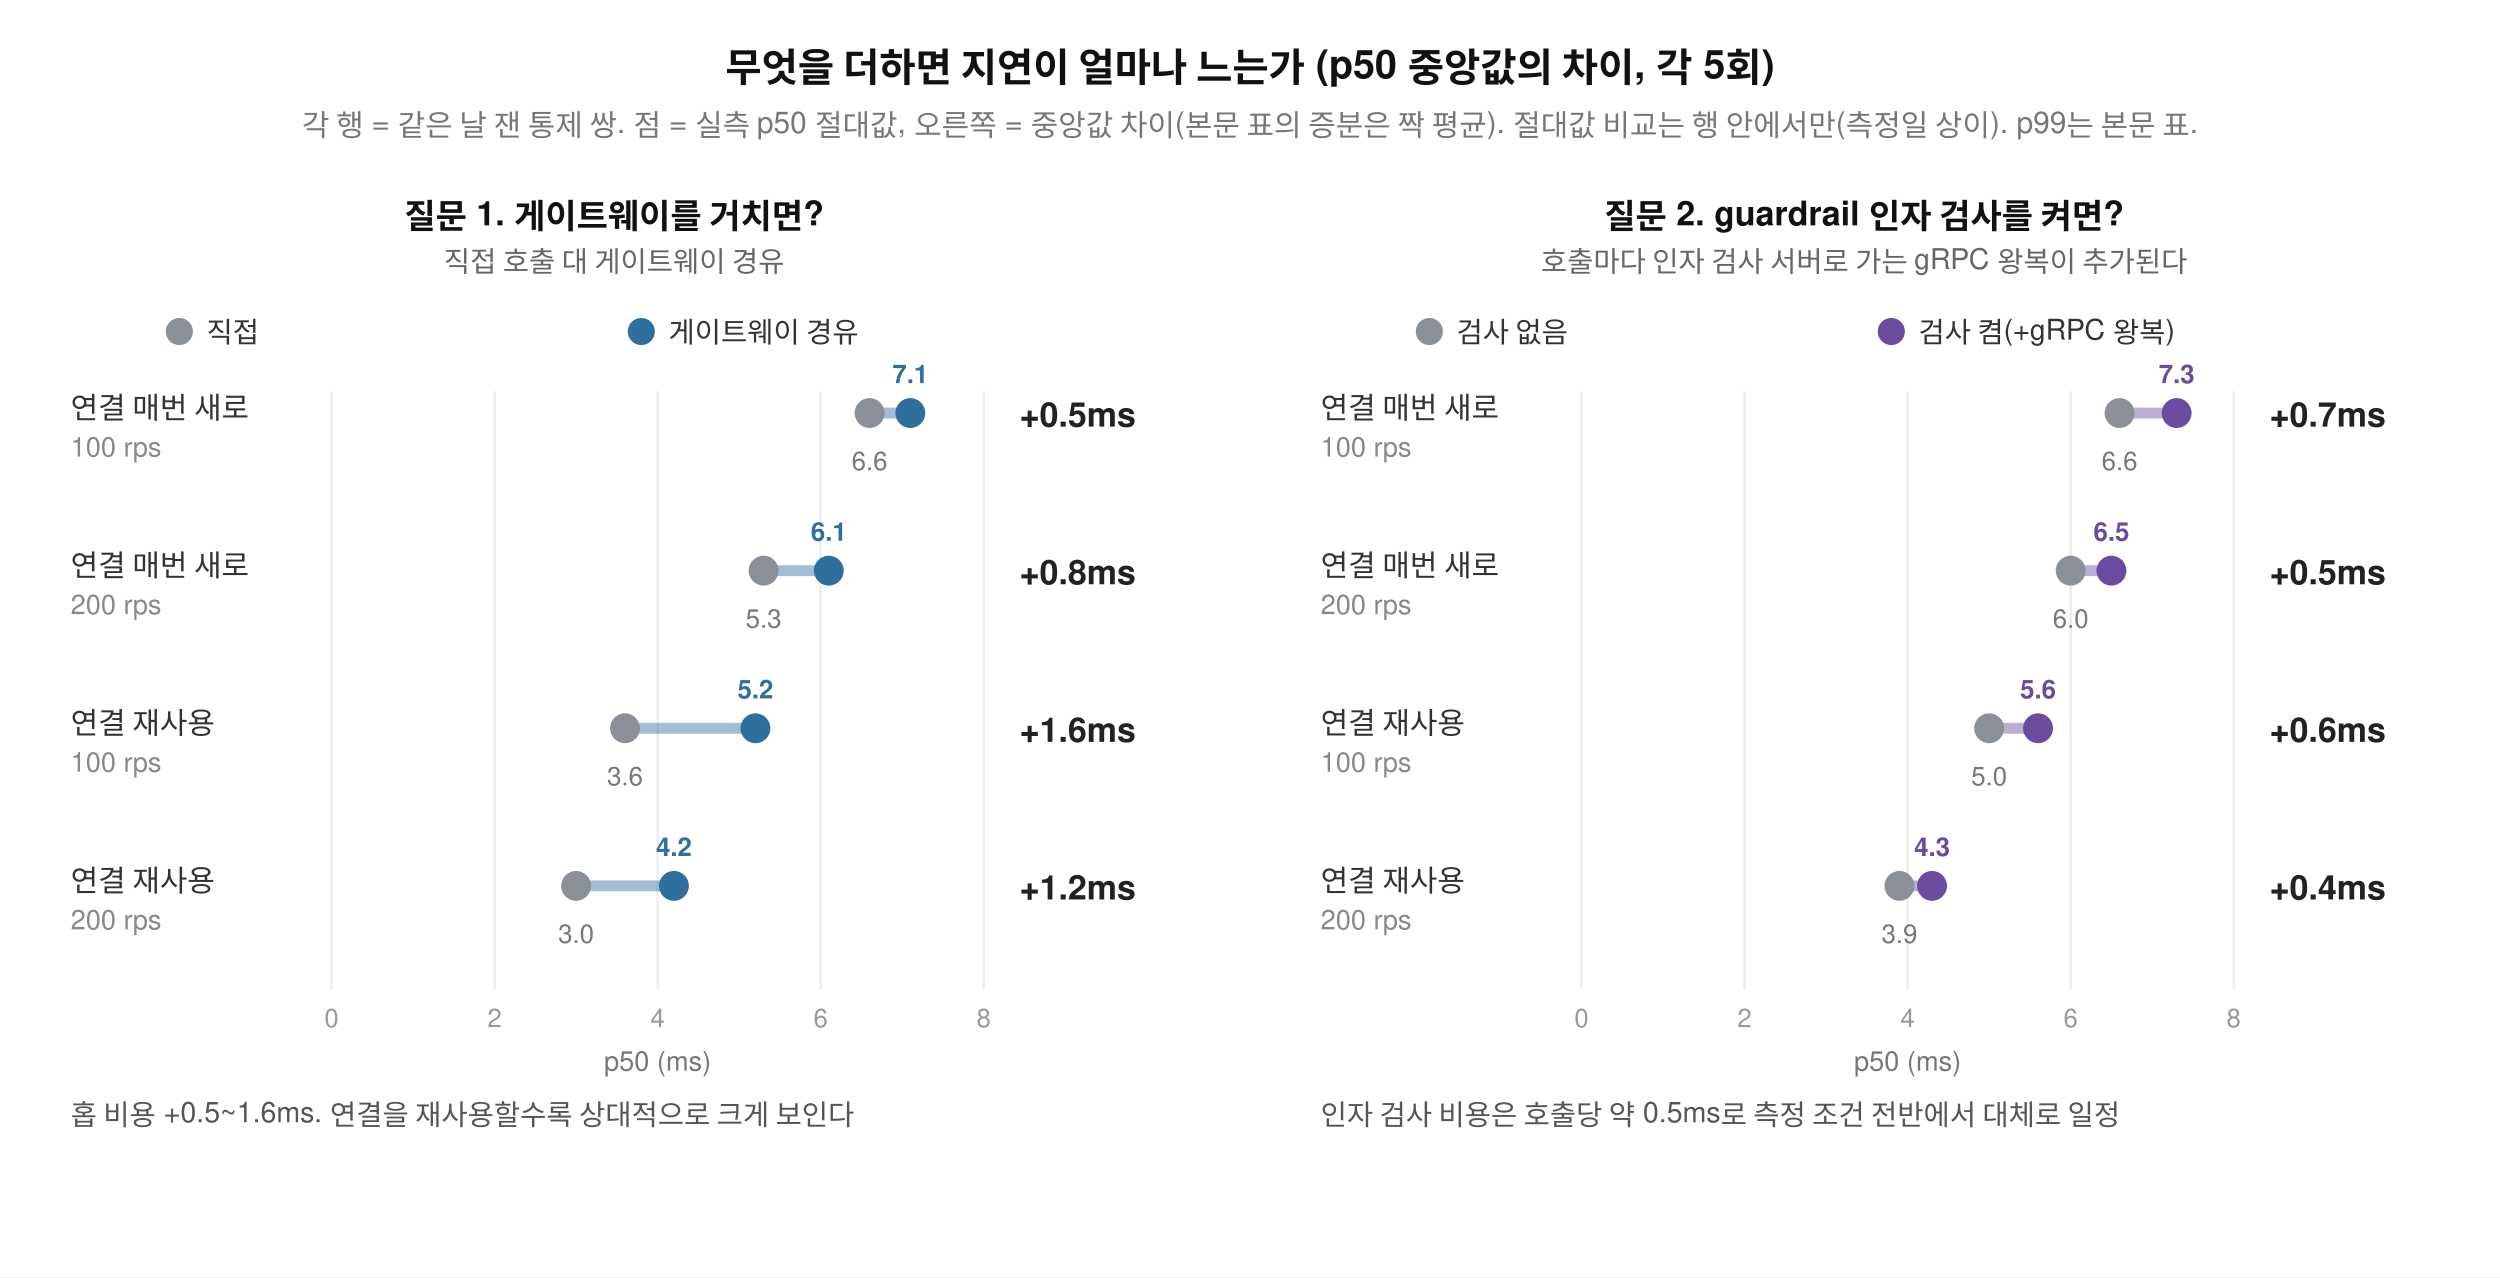
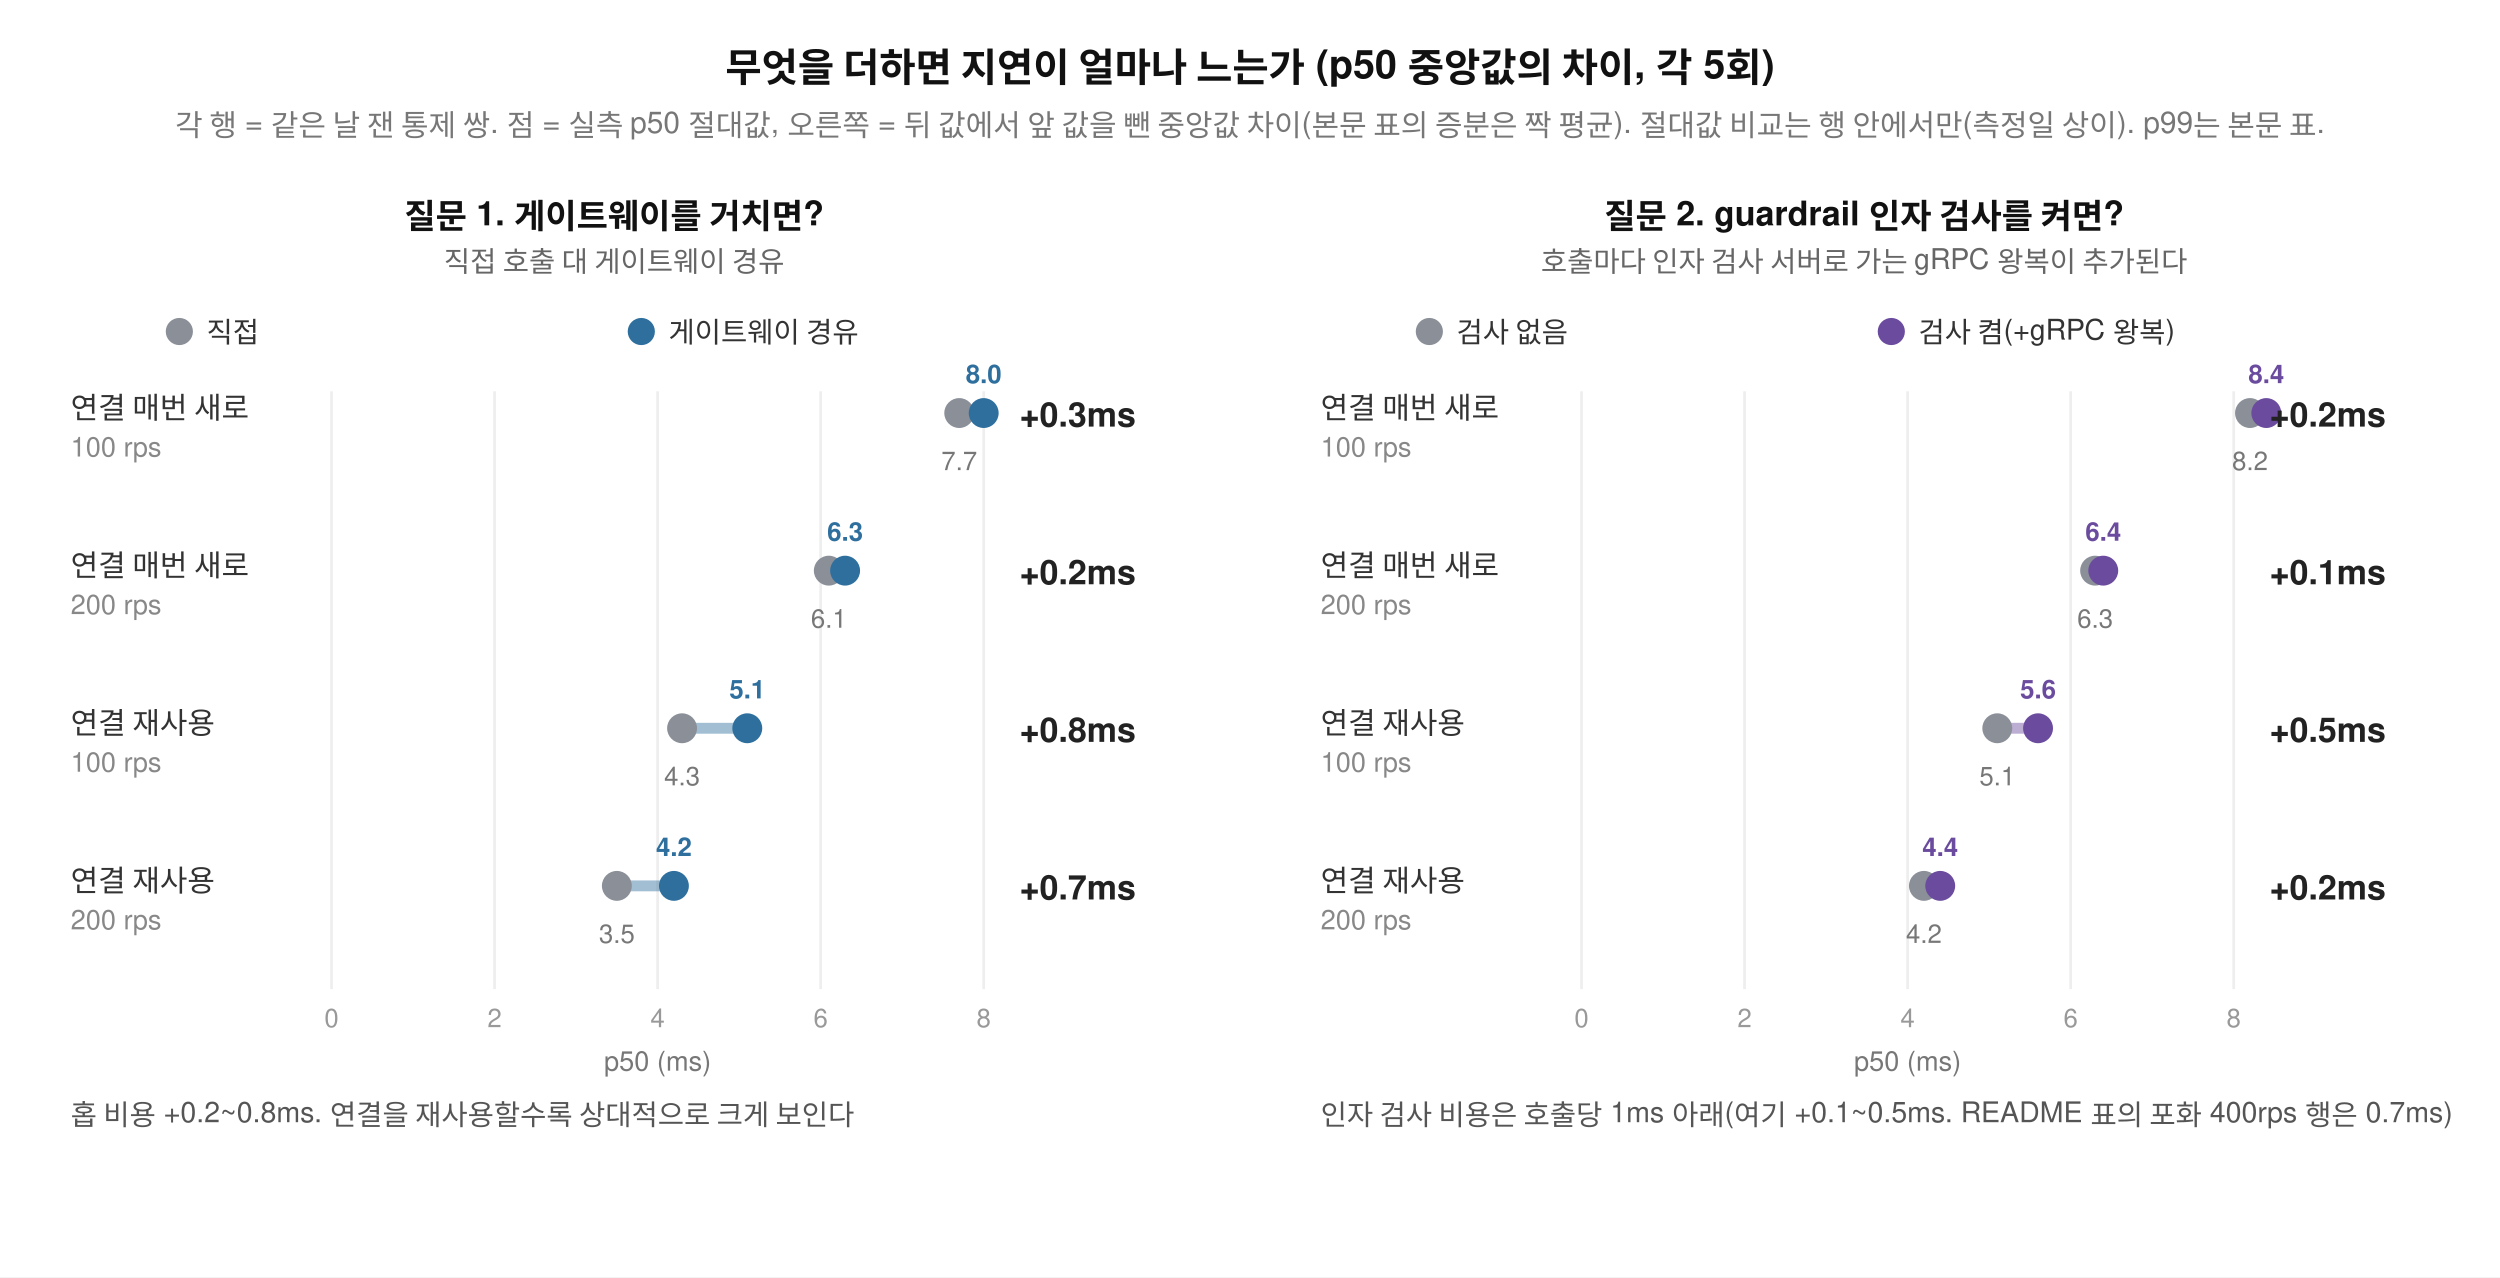
<svg xmlns="http://www.w3.org/2000/svg" viewBox="0 0 920 470" font-family="Helvetica, Arial, sans-serif">
  <rect width="920" height="470" fill="white" />
  <text x="460.0" y="30" font-size="14.5" fill="#111" text-anchor="middle" font-weight="bold">무엇을 더하면 지연이 얼마나 느는가 (p50 중앙값의 차이, 각 5회)</text>
-   <text x="460.0" y="50" font-size="11" fill="#777" text-anchor="middle">각 행 = 같은 날 잰 통제 쌍. 점 = 실측 p50 절대값, 오른쪽 = 중앙값 차이(본문 표의 증분은 짝 평균). 절대값 비교는 행 안에서만(측정일 상이). p99는 본문 표.</text>
+   <text x="460.0" y="50" font-size="11" fill="#777" text-anchor="middle">각 행 = 같은 날 잰 통제 쌍. 점 = 실측 p50 절대값, 오른쪽 = 뒤 값에서 앞 값을 뺀 중앙값 차이(본문 표의 증분은 짝 평균). 절대값 비교는 행 안에서만(측정일 상이). p99는 본문 표.</text>
  <text x="226.0" y="84" font-size="12.5" fill="#111" text-anchor="middle" font-weight="bold">질문 1. 게이트웨이를 거치면?</text>
  <text x="226.0" y="100" font-size="10.5" fill="#666" text-anchor="middle">직접 호출 대 게이트웨이 경유</text>
  <circle cx="66" cy="122" r="5" fill="#8a8f98" />
  <text x="76" y="126" font-size="10.5" fill="#333">직접</text>
  <circle cx="236" cy="122" r="5" fill="#2e6f9e" />
  <text x="246" y="126" font-size="10.5" fill="#333">게이트웨이 경유</text>
  <line x1="122.0" y1="144" x2="122.0" y2="364" stroke="#eee" />
  <text x="122.0" y="378" font-size="9.5" fill="#999" text-anchor="middle">0</text>
  <line x1="182.0" y1="144" x2="182.0" y2="364" stroke="#eee" />
  <text x="182.0" y="378" font-size="9.5" fill="#999" text-anchor="middle">2</text>
  <line x1="242.0" y1="144" x2="242.0" y2="364" stroke="#eee" />
  <text x="242.0" y="378" font-size="9.5" fill="#999" text-anchor="middle">4</text>
  <line x1="302.0" y1="144" x2="302.0" y2="364" stroke="#eee" />
  <text x="302.0" y="378" font-size="9.5" fill="#999" text-anchor="middle">6</text>
  <line x1="362.0" y1="144" x2="362.0" y2="364" stroke="#eee" />
  <text x="362.0" y="378" font-size="9.5" fill="#999" text-anchor="middle">8</text>
  <text x="242.0" y="394" font-size="10" fill="#777" text-anchor="middle">p50 (ms)</text>
  <text x="26" y="154" font-size="11" fill="#333">연결 매번 새로</text>
  <text x="26" y="168" font-size="10" fill="#888">100 rps</text>
-   <line x1="320.0" y1="152" x2="335.0" y2="152" stroke="#2e6f9e" stroke-width="4" opacity="0.45" />
-   <circle cx="320.0" cy="152" r="5.5" fill="#8a8f98" />
-   <circle cx="335.0" cy="152" r="5.5" fill="#2e6f9e" />
-   <text x="320.0" y="173" font-size="9.5" fill="#777" text-anchor="middle">6.6</text>
-   <text x="335.0" y="141" font-size="9.5" fill="#2e6f9e" text-anchor="middle" font-weight="bold">7.1</text>
-   <text x="418" y="157" font-size="12.5" fill="#222" text-anchor="end" font-weight="bold">+0.5ms</text>
+   <line x1="353.0" y1="152" x2="362.0" y2="152" stroke="#2e6f9e" stroke-width="4" opacity="0.45" />
+   <circle cx="353.0" cy="152" r="5.5" fill="#8a8f98" />
+   <circle cx="362.0" cy="152" r="5.5" fill="#2e6f9e" />
+   <text x="353.0" y="173" font-size="9.5" fill="#777" text-anchor="middle">7.7</text>
+   <text x="362.0" y="141" font-size="9.5" fill="#2e6f9e" text-anchor="middle" font-weight="bold">8.0</text>
+   <text x="418" y="157" font-size="12.5" fill="#222" text-anchor="end" font-weight="bold">+0.3ms</text>
  <text x="26" y="212" font-size="11" fill="#333">연결 매번 새로</text>
  <text x="26" y="226" font-size="10" fill="#888">200 rps</text>
-   <line x1="281.0" y1="210" x2="305.0" y2="210" stroke="#2e6f9e" stroke-width="4" opacity="0.45" />
-   <circle cx="281.0" cy="210" r="5.5" fill="#8a8f98" />
-   <circle cx="305.0" cy="210" r="5.5" fill="#2e6f9e" />
-   <text x="281.0" y="231" font-size="9.5" fill="#777" text-anchor="middle">5.3</text>
-   <text x="305.0" y="199" font-size="9.5" fill="#2e6f9e" text-anchor="middle" font-weight="bold">6.1</text>
-   <text x="418" y="215" font-size="12.5" fill="#222" text-anchor="end" font-weight="bold">+0.8ms</text>
+   <line x1="305.0" y1="210" x2="311.0" y2="210" stroke="#2e6f9e" stroke-width="4" opacity="0.45" />
+   <circle cx="305.0" cy="210" r="5.5" fill="#8a8f98" />
+   <circle cx="311.0" cy="210" r="5.5" fill="#2e6f9e" />
+   <text x="305.0" y="231" font-size="9.5" fill="#777" text-anchor="middle">6.1</text>
+   <text x="311.0" y="199" font-size="9.5" fill="#2e6f9e" text-anchor="middle" font-weight="bold">6.3</text>
+   <text x="418" y="215" font-size="12.5" fill="#222" text-anchor="end" font-weight="bold">+0.2ms</text>
  <text x="26" y="270" font-size="11" fill="#333">연결 재사용</text>
  <text x="26" y="284" font-size="10" fill="#888">100 rps</text>
-   <line x1="230.0" y1="268" x2="278.0" y2="268" stroke="#2e6f9e" stroke-width="4" opacity="0.45" />
-   <circle cx="230.0" cy="268" r="5.5" fill="#8a8f98" />
-   <circle cx="278.0" cy="268" r="5.5" fill="#2e6f9e" />
-   <text x="230.0" y="289" font-size="9.5" fill="#777" text-anchor="middle">3.6</text>
-   <text x="278.0" y="257" font-size="9.5" fill="#2e6f9e" text-anchor="middle" font-weight="bold">5.2</text>
-   <text x="418" y="273" font-size="12.5" fill="#222" text-anchor="end" font-weight="bold">+1.6ms</text>
+   <line x1="251.0" y1="268" x2="275.0" y2="268" stroke="#2e6f9e" stroke-width="4" opacity="0.45" />
+   <circle cx="251.0" cy="268" r="5.5" fill="#8a8f98" />
+   <circle cx="275.0" cy="268" r="5.5" fill="#2e6f9e" />
+   <text x="251.0" y="289" font-size="9.5" fill="#777" text-anchor="middle">4.3</text>
+   <text x="275.0" y="257" font-size="9.5" fill="#2e6f9e" text-anchor="middle" font-weight="bold">5.1</text>
+   <text x="418" y="273" font-size="12.5" fill="#222" text-anchor="end" font-weight="bold">+0.8ms</text>
  <text x="26" y="328" font-size="11" fill="#333">연결 재사용</text>
  <text x="26" y="342" font-size="10" fill="#888">200 rps</text>
-   <line x1="212.0" y1="326" x2="248.0" y2="326" stroke="#2e6f9e" stroke-width="4" opacity="0.45" />
-   <circle cx="212.0" cy="326" r="5.5" fill="#8a8f98" />
+   <line x1="227.0" y1="326" x2="248.0" y2="326" stroke="#2e6f9e" stroke-width="4" opacity="0.45" />
+   <circle cx="227.0" cy="326" r="5.5" fill="#8a8f98" />
  <circle cx="248.0" cy="326" r="5.5" fill="#2e6f9e" />
-   <text x="212.0" y="347" font-size="9.5" fill="#777" text-anchor="middle">3.0</text>
+   <text x="227.0" y="347" font-size="9.5" fill="#777" text-anchor="middle">3.5</text>
  <text x="248.0" y="315" font-size="9.5" fill="#2e6f9e" text-anchor="middle" font-weight="bold">4.2</text>
-   <text x="418" y="331" font-size="12.5" fill="#222" text-anchor="end" font-weight="bold">+1.2ms</text>
-   <text x="26" y="414" font-size="10.5" fill="#555">홉 비용 +0.5~1.6ms. 연결을 재사용할수록 상대적으로 크게 보인다</text>
+   <text x="418" y="331" font-size="12.5" fill="#222" text-anchor="end" font-weight="bold">+0.7ms</text>
+   <text x="26" y="414" font-size="10.5" fill="#555">홉 비용 +0.2~0.8ms. 연결을 재사용할수록 상대적으로 크게 보인다</text>
  <text x="686.0" y="84" font-size="12.5" fill="#111" text-anchor="middle" font-weight="bold">질문 2. guardrail 인자 검사를 켜면?</text>
  <text x="686.0" y="100" font-size="10.5" fill="#666" text-anchor="middle">호출마다 인자 검사 서버로 가는 gRPC 왕복이 추가된다</text>
  <circle cx="526" cy="122" r="5" fill="#8a8f98" />
  <text x="536" y="126" font-size="10.5" fill="#333">검사 없음</text>
  <circle cx="696" cy="122" r="5" fill="#6a4b9e" />
  <text x="706" y="126" font-size="10.5" fill="#333">검사 켬(+gRPC 왕복)</text>
  <line x1="582.0" y1="144" x2="582.0" y2="364" stroke="#eee" />
  <text x="582.0" y="378" font-size="9.5" fill="#999" text-anchor="middle">0</text>
  <line x1="642.0" y1="144" x2="642.0" y2="364" stroke="#eee" />
  <text x="642.0" y="378" font-size="9.5" fill="#999" text-anchor="middle">2</text>
  <line x1="702.0" y1="144" x2="702.0" y2="364" stroke="#eee" />
  <text x="702.0" y="378" font-size="9.5" fill="#999" text-anchor="middle">4</text>
  <line x1="762.0" y1="144" x2="762.0" y2="364" stroke="#eee" />
  <text x="762.0" y="378" font-size="9.5" fill="#999" text-anchor="middle">6</text>
  <line x1="822.0" y1="144" x2="822.0" y2="364" stroke="#eee" />
  <text x="822.0" y="378" font-size="9.5" fill="#999" text-anchor="middle">8</text>
  <text x="702.0" y="394" font-size="10" fill="#777" text-anchor="middle">p50 (ms)</text>
  <text x="486" y="154" font-size="11" fill="#333">연결 매번 새로</text>
  <text x="486" y="168" font-size="10" fill="#888">100 rps</text>
-   <line x1="780.0" y1="152" x2="801.0" y2="152" stroke="#6a4b9e" stroke-width="4" opacity="0.45" />
-   <circle cx="780.0" cy="152" r="5.5" fill="#8a8f98" />
-   <circle cx="801.0" cy="152" r="5.5" fill="#6a4b9e" />
-   <text x="780.0" y="173" font-size="9.5" fill="#777" text-anchor="middle">6.6</text>
-   <text x="801.0" y="141" font-size="9.5" fill="#6a4b9e" text-anchor="middle" font-weight="bold">7.3</text>
-   <text x="878" y="157" font-size="12.5" fill="#222" text-anchor="end" font-weight="bold">+0.7ms</text>
+   <line x1="828.0" y1="152" x2="834.0" y2="152" stroke="#6a4b9e" stroke-width="4" opacity="0.45" />
+   <circle cx="828.0" cy="152" r="5.5" fill="#8a8f98" />
+   <circle cx="834.0" cy="152" r="5.5" fill="#6a4b9e" />
+   <text x="828.0" y="173" font-size="9.5" fill="#777" text-anchor="middle">8.2</text>
+   <text x="834.0" y="141" font-size="9.5" fill="#6a4b9e" text-anchor="middle" font-weight="bold">8.4</text>
+   <text x="878" y="157" font-size="12.5" fill="#222" text-anchor="end" font-weight="bold">+0.2ms</text>
  <text x="486" y="212" font-size="11" fill="#333">연결 매번 새로</text>
  <text x="486" y="226" font-size="10" fill="#888">200 rps</text>
-   <line x1="762.0" y1="210" x2="777.0" y2="210" stroke="#6a4b9e" stroke-width="4" opacity="0.45" />
-   <circle cx="762.0" cy="210" r="5.5" fill="#8a8f98" />
-   <circle cx="777.0" cy="210" r="5.5" fill="#6a4b9e" />
-   <text x="762.0" y="231" font-size="9.5" fill="#777" text-anchor="middle">6.0</text>
-   <text x="777.0" y="199" font-size="9.5" fill="#6a4b9e" text-anchor="middle" font-weight="bold">6.5</text>
-   <text x="878" y="215" font-size="12.5" fill="#222" text-anchor="end" font-weight="bold">+0.5ms</text>
+   <line x1="771.0" y1="210" x2="774.0" y2="210" stroke="#6a4b9e" stroke-width="4" opacity="0.45" />
+   <circle cx="771.0" cy="210" r="5.5" fill="#8a8f98" />
+   <circle cx="774.0" cy="210" r="5.5" fill="#6a4b9e" />
+   <text x="771.0" y="231" font-size="9.5" fill="#777" text-anchor="middle">6.3</text>
+   <text x="774.0" y="199" font-size="9.5" fill="#6a4b9e" text-anchor="middle" font-weight="bold">6.4</text>
+   <text x="878" y="215" font-size="12.5" fill="#222" text-anchor="end" font-weight="bold">+0.1ms</text>
  <text x="486" y="270" font-size="11" fill="#333">연결 재사용</text>
  <text x="486" y="284" font-size="10" fill="#888">100 rps</text>
-   <line x1="732.0" y1="268" x2="750.0" y2="268" stroke="#6a4b9e" stroke-width="4" opacity="0.45" />
-   <circle cx="732.0" cy="268" r="5.5" fill="#8a8f98" />
+   <line x1="735.0" y1="268" x2="750.0" y2="268" stroke="#6a4b9e" stroke-width="4" opacity="0.45" />
+   <circle cx="735.0" cy="268" r="5.5" fill="#8a8f98" />
  <circle cx="750.0" cy="268" r="5.5" fill="#6a4b9e" />
-   <text x="732.0" y="289" font-size="9.5" fill="#777" text-anchor="middle">5.0</text>
+   <text x="735.0" y="289" font-size="9.5" fill="#777" text-anchor="middle">5.1</text>
  <text x="750.0" y="257" font-size="9.5" fill="#6a4b9e" text-anchor="middle" font-weight="bold">5.6</text>
-   <text x="878" y="273" font-size="12.5" fill="#222" text-anchor="end" font-weight="bold">+0.6ms</text>
+   <text x="878" y="273" font-size="12.5" fill="#222" text-anchor="end" font-weight="bold">+0.5ms</text>
  <text x="486" y="328" font-size="11" fill="#333">연결 재사용</text>
  <text x="486" y="342" font-size="10" fill="#888">200 rps</text>
-   <line x1="699.0" y1="326" x2="711.0" y2="326" stroke="#6a4b9e" stroke-width="4" opacity="0.45" />
-   <circle cx="699.0" cy="326" r="5.5" fill="#8a8f98" />
-   <circle cx="711.0" cy="326" r="5.5" fill="#6a4b9e" />
-   <text x="699.0" y="347" font-size="9.5" fill="#777" text-anchor="middle">3.9</text>
-   <text x="711.0" y="315" font-size="9.5" fill="#6a4b9e" text-anchor="middle" font-weight="bold">4.3</text>
-   <text x="878" y="331" font-size="12.5" fill="#222" text-anchor="end" font-weight="bold">+0.4ms</text>
-   <text x="486" y="414" font-size="10.5" fill="#555">인자 검사 비용은 호출당 약 0.5ms로 측정 조건 전반에서 대체로 일정</text>
+   <line x1="708.0" y1="326" x2="714.0" y2="326" stroke="#6a4b9e" stroke-width="4" opacity="0.45" />
+   <circle cx="708.0" cy="326" r="5.5" fill="#8a8f98" />
+   <circle cx="714.0" cy="326" r="5.5" fill="#6a4b9e" />
+   <text x="708.0" y="347" font-size="9.5" fill="#777" text-anchor="middle">4.2</text>
+   <text x="714.0" y="315" font-size="9.5" fill="#6a4b9e" text-anchor="middle" font-weight="bold">4.4</text>
+   <text x="878" y="331" font-size="12.5" fill="#222" text-anchor="end" font-weight="bold">+0.2ms</text>
+   <text x="486" y="414" font-size="10.5" fill="#555">인자 검사 비용은 호출당 1ms 아래(여기 +0.1~0.5ms. README 표의 포화 400rps 행은 0.7ms)</text>
</svg>
